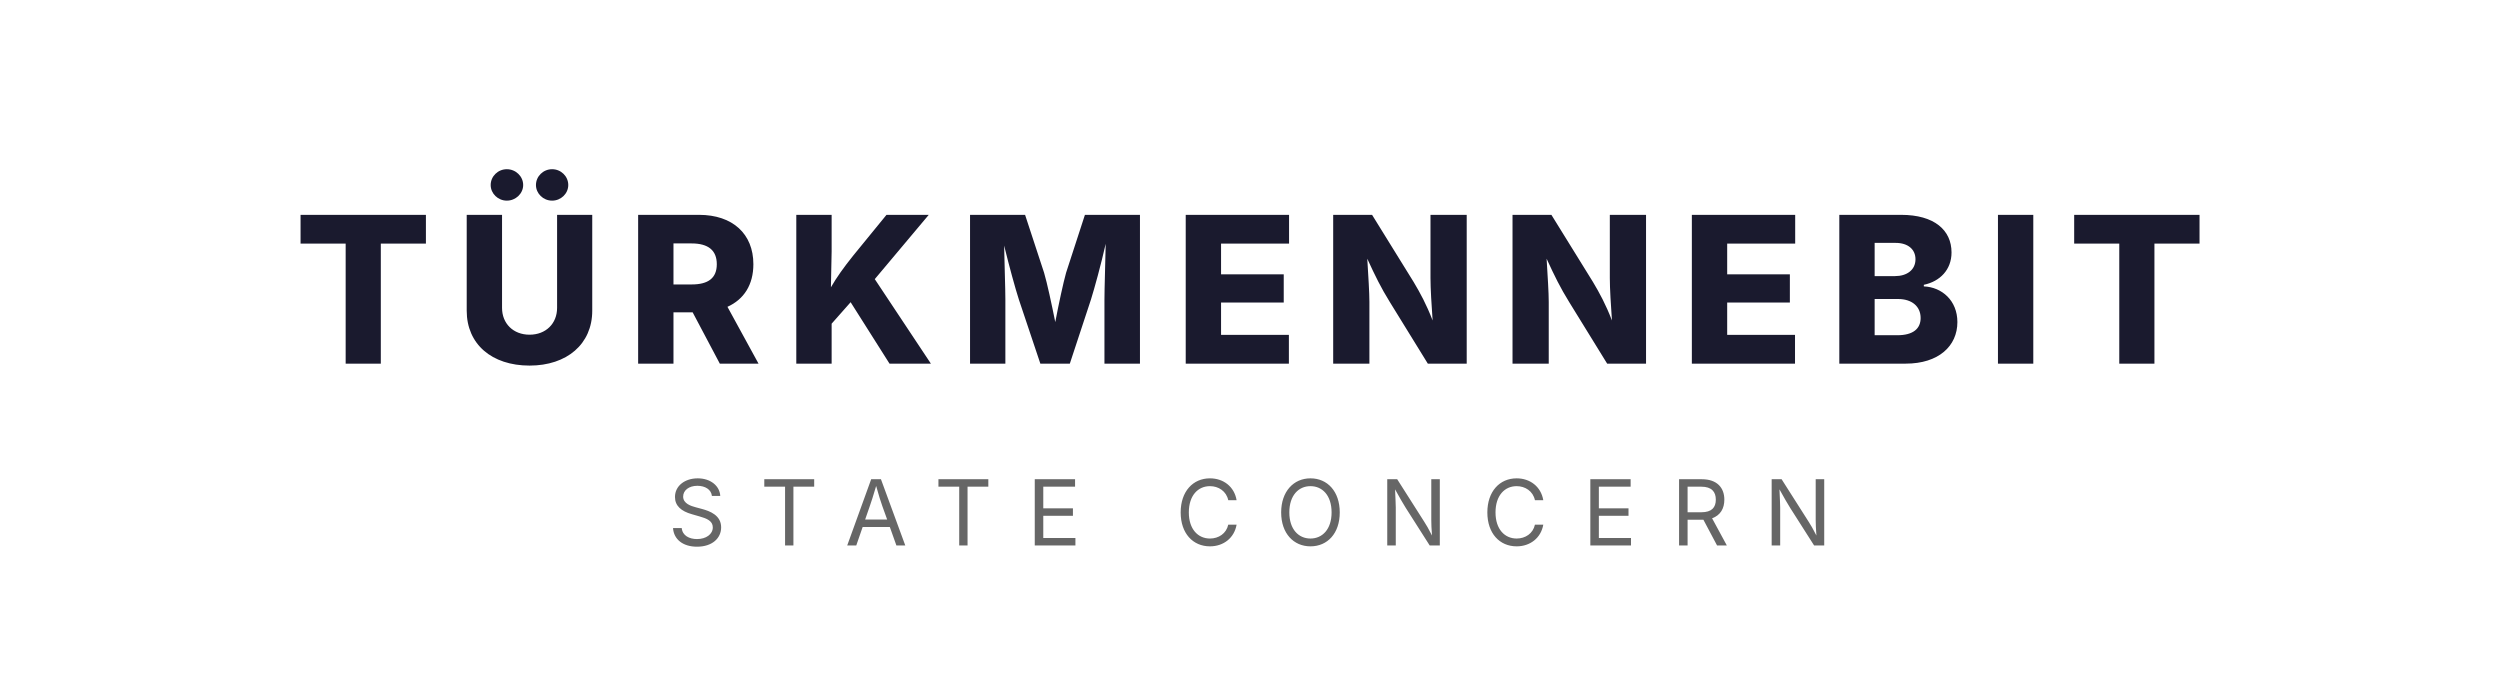
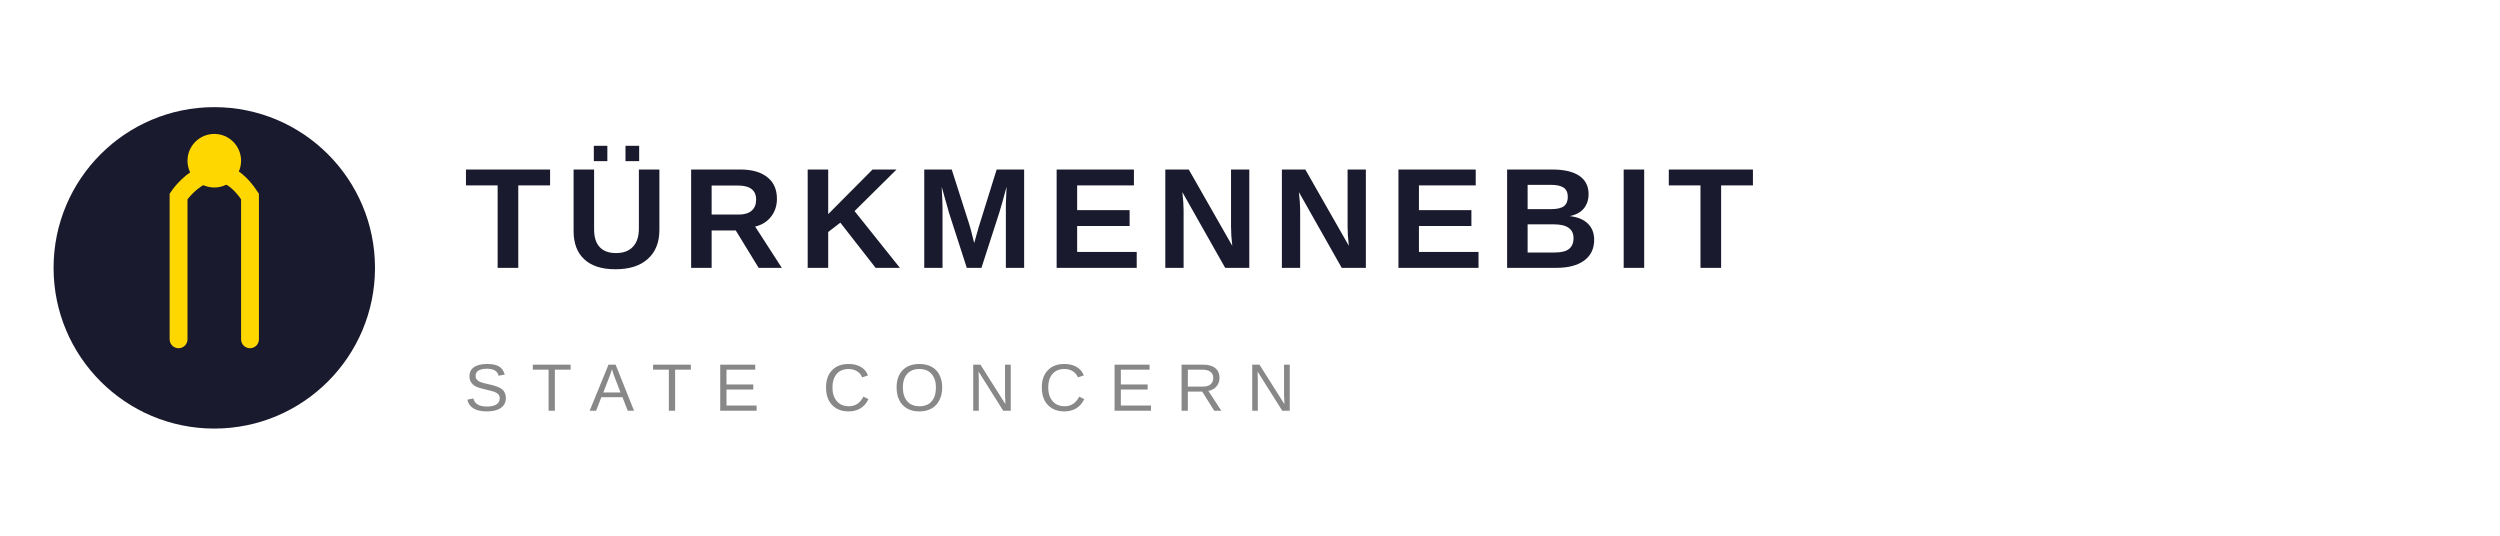
- <svg xmlns="http://www.w3.org/2000/svg" viewBox="0 0 220 60" width="220" height="60">
-   <text x="110" y="32" font-family="'Inter','Helvetica Neue',Arial,sans-serif" font-size="18" font-weight="800" fill="#1a1a2e" text-anchor="middle" letter-spacing="2">TÜRKMENNEBIT</text>
-   <text x="110" y="48" font-family="'Inter','Helvetica Neue',Arial,sans-serif" font-size="8" fill="#666" text-anchor="middle" letter-spacing="3">STATE CONCERN</text>
+ <svg xmlns="http://www.w3.org/2000/svg" viewBox="0 0 280 60" width="280" height="60">
+   <circle cx="24" cy="30" r="18" fill="#1a1a2e" />
+   <path d="M20 38V22c0 0 4-6 8 0v16" fill="none" stroke="#ffd700" stroke-width="2" stroke-linecap="round" />
+   <circle cx="24" cy="18" r="3" fill="#ffd700" />
+   <text x="52" y="30" font-family="Arial,sans-serif" font-size="16" font-weight="800" fill="#1a1a2e" letter-spacing="1.5">TÜRKMENNEBIT</text>
+   <text x="52" y="46" font-family="Arial,sans-serif" font-size="7.5" fill="#888" letter-spacing="2.5">STATE CONCERN</text>
</svg>
